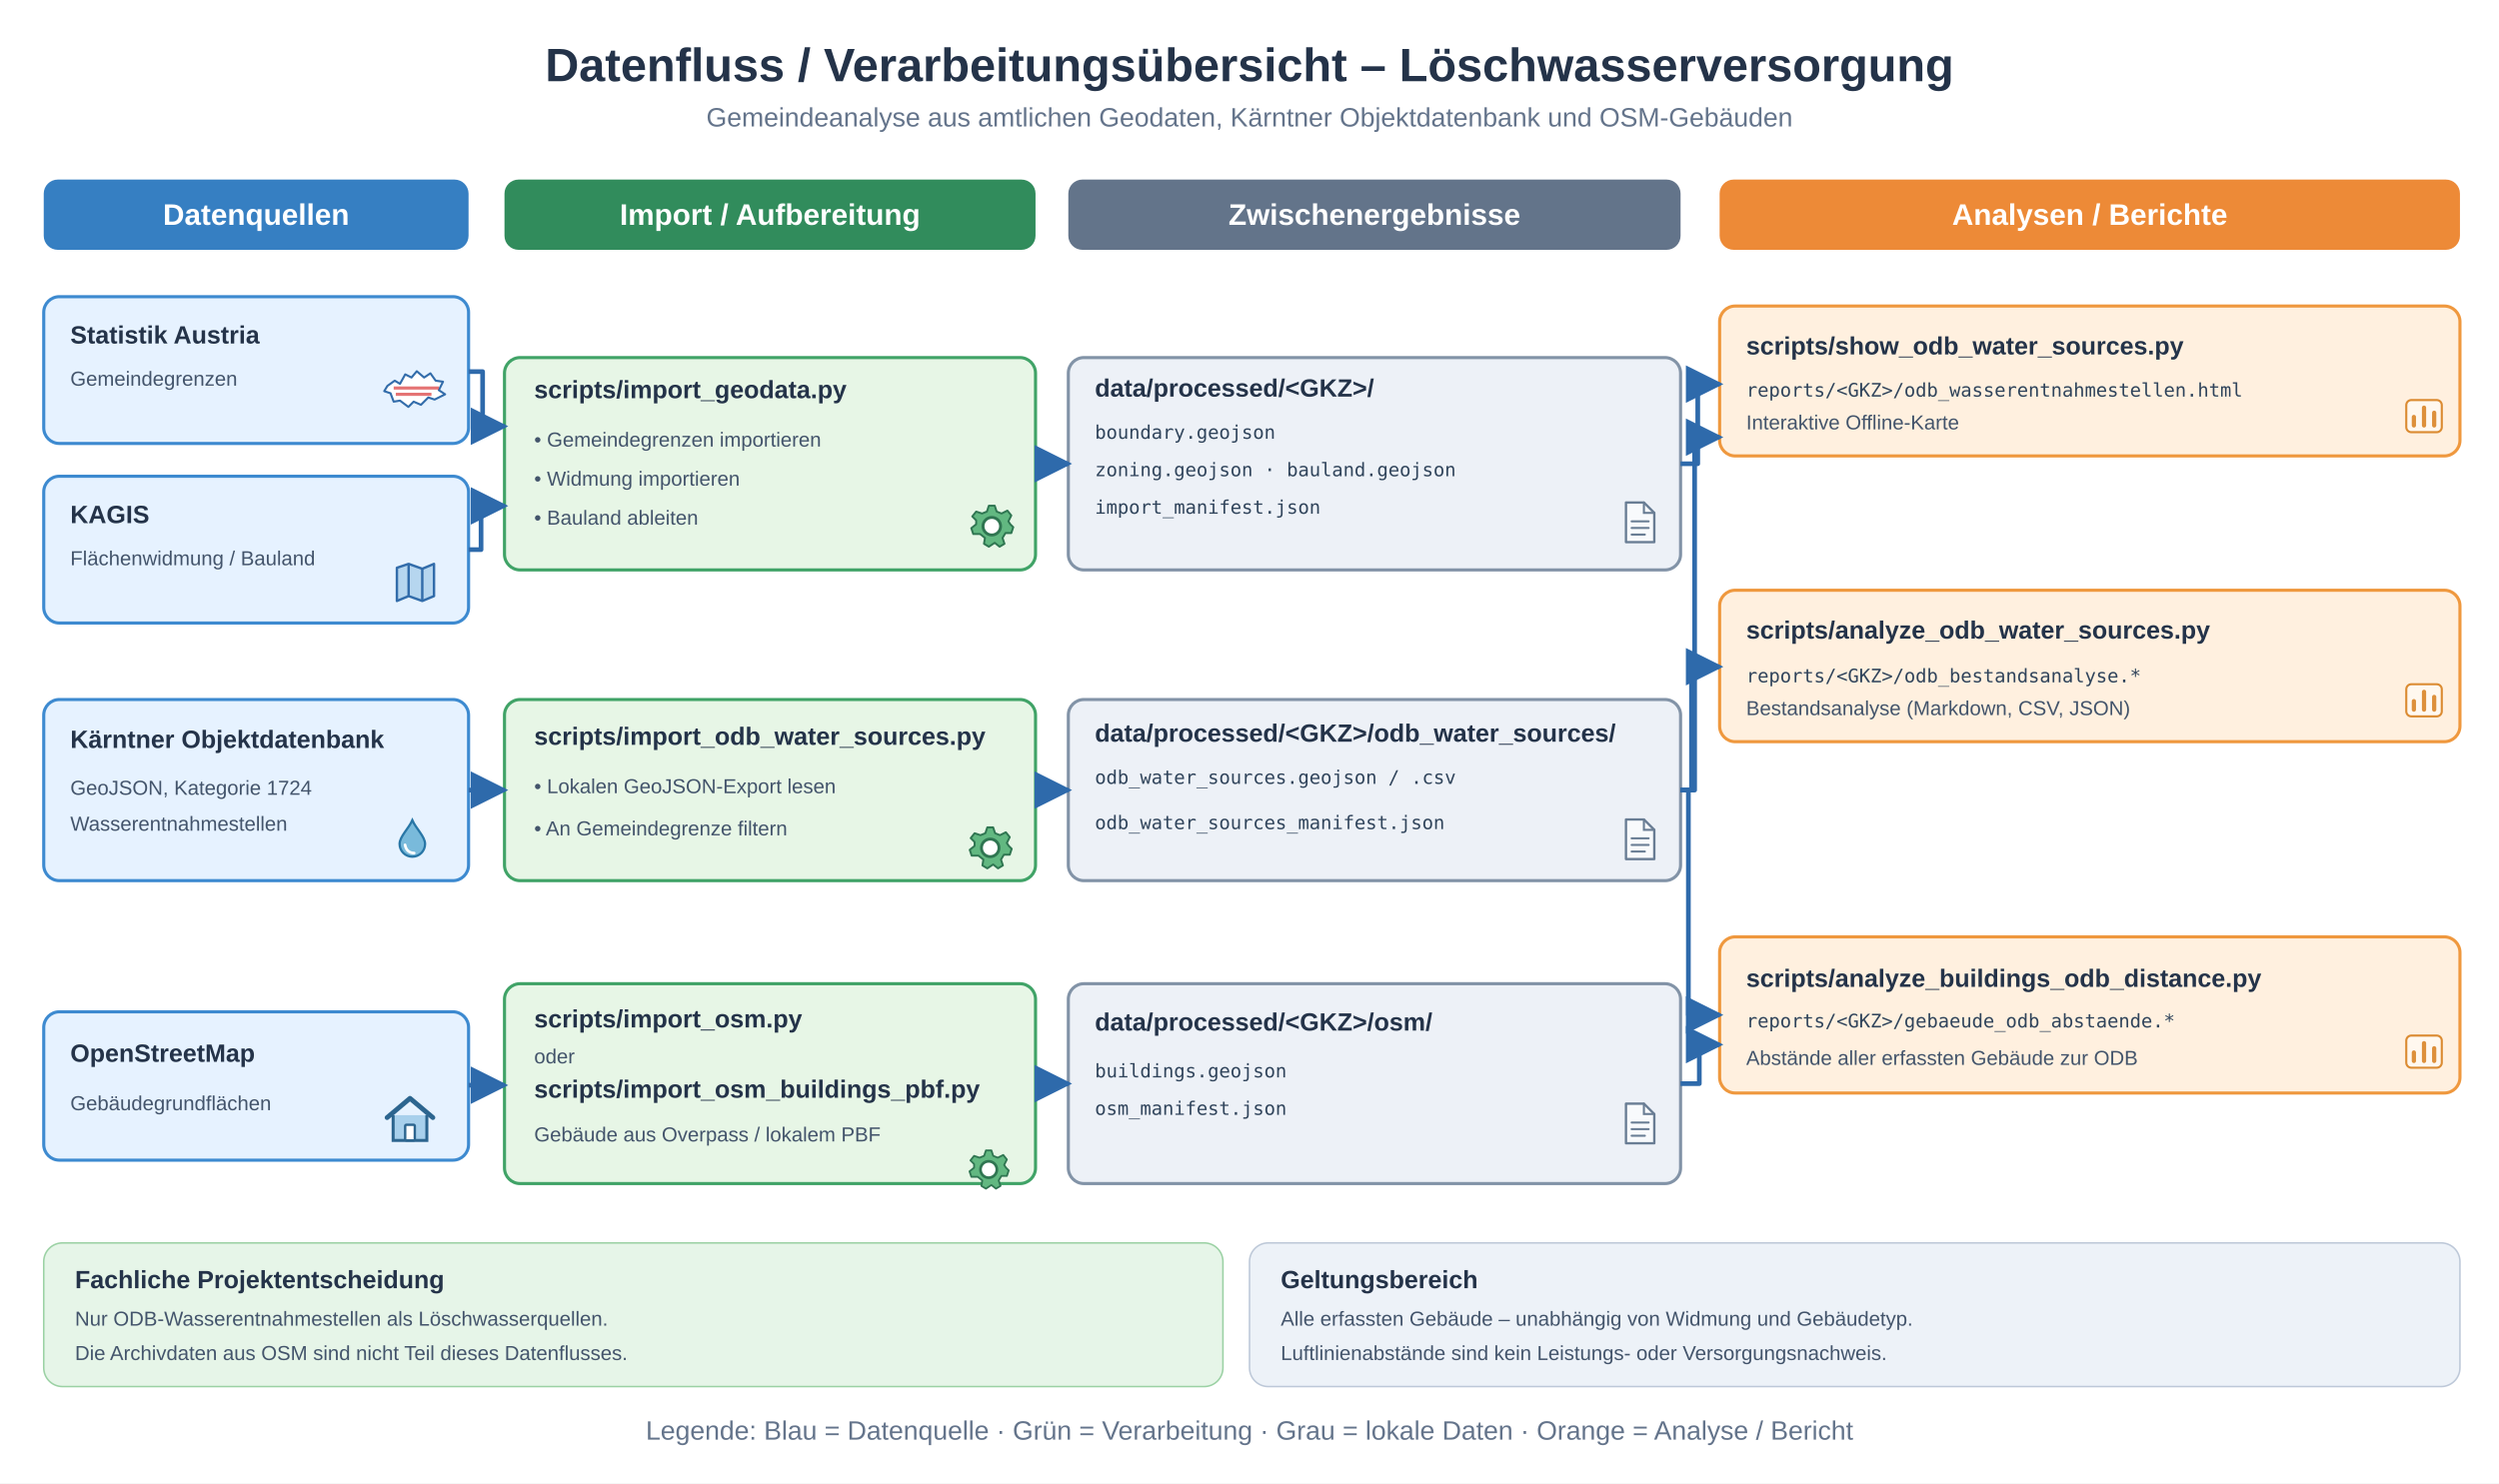
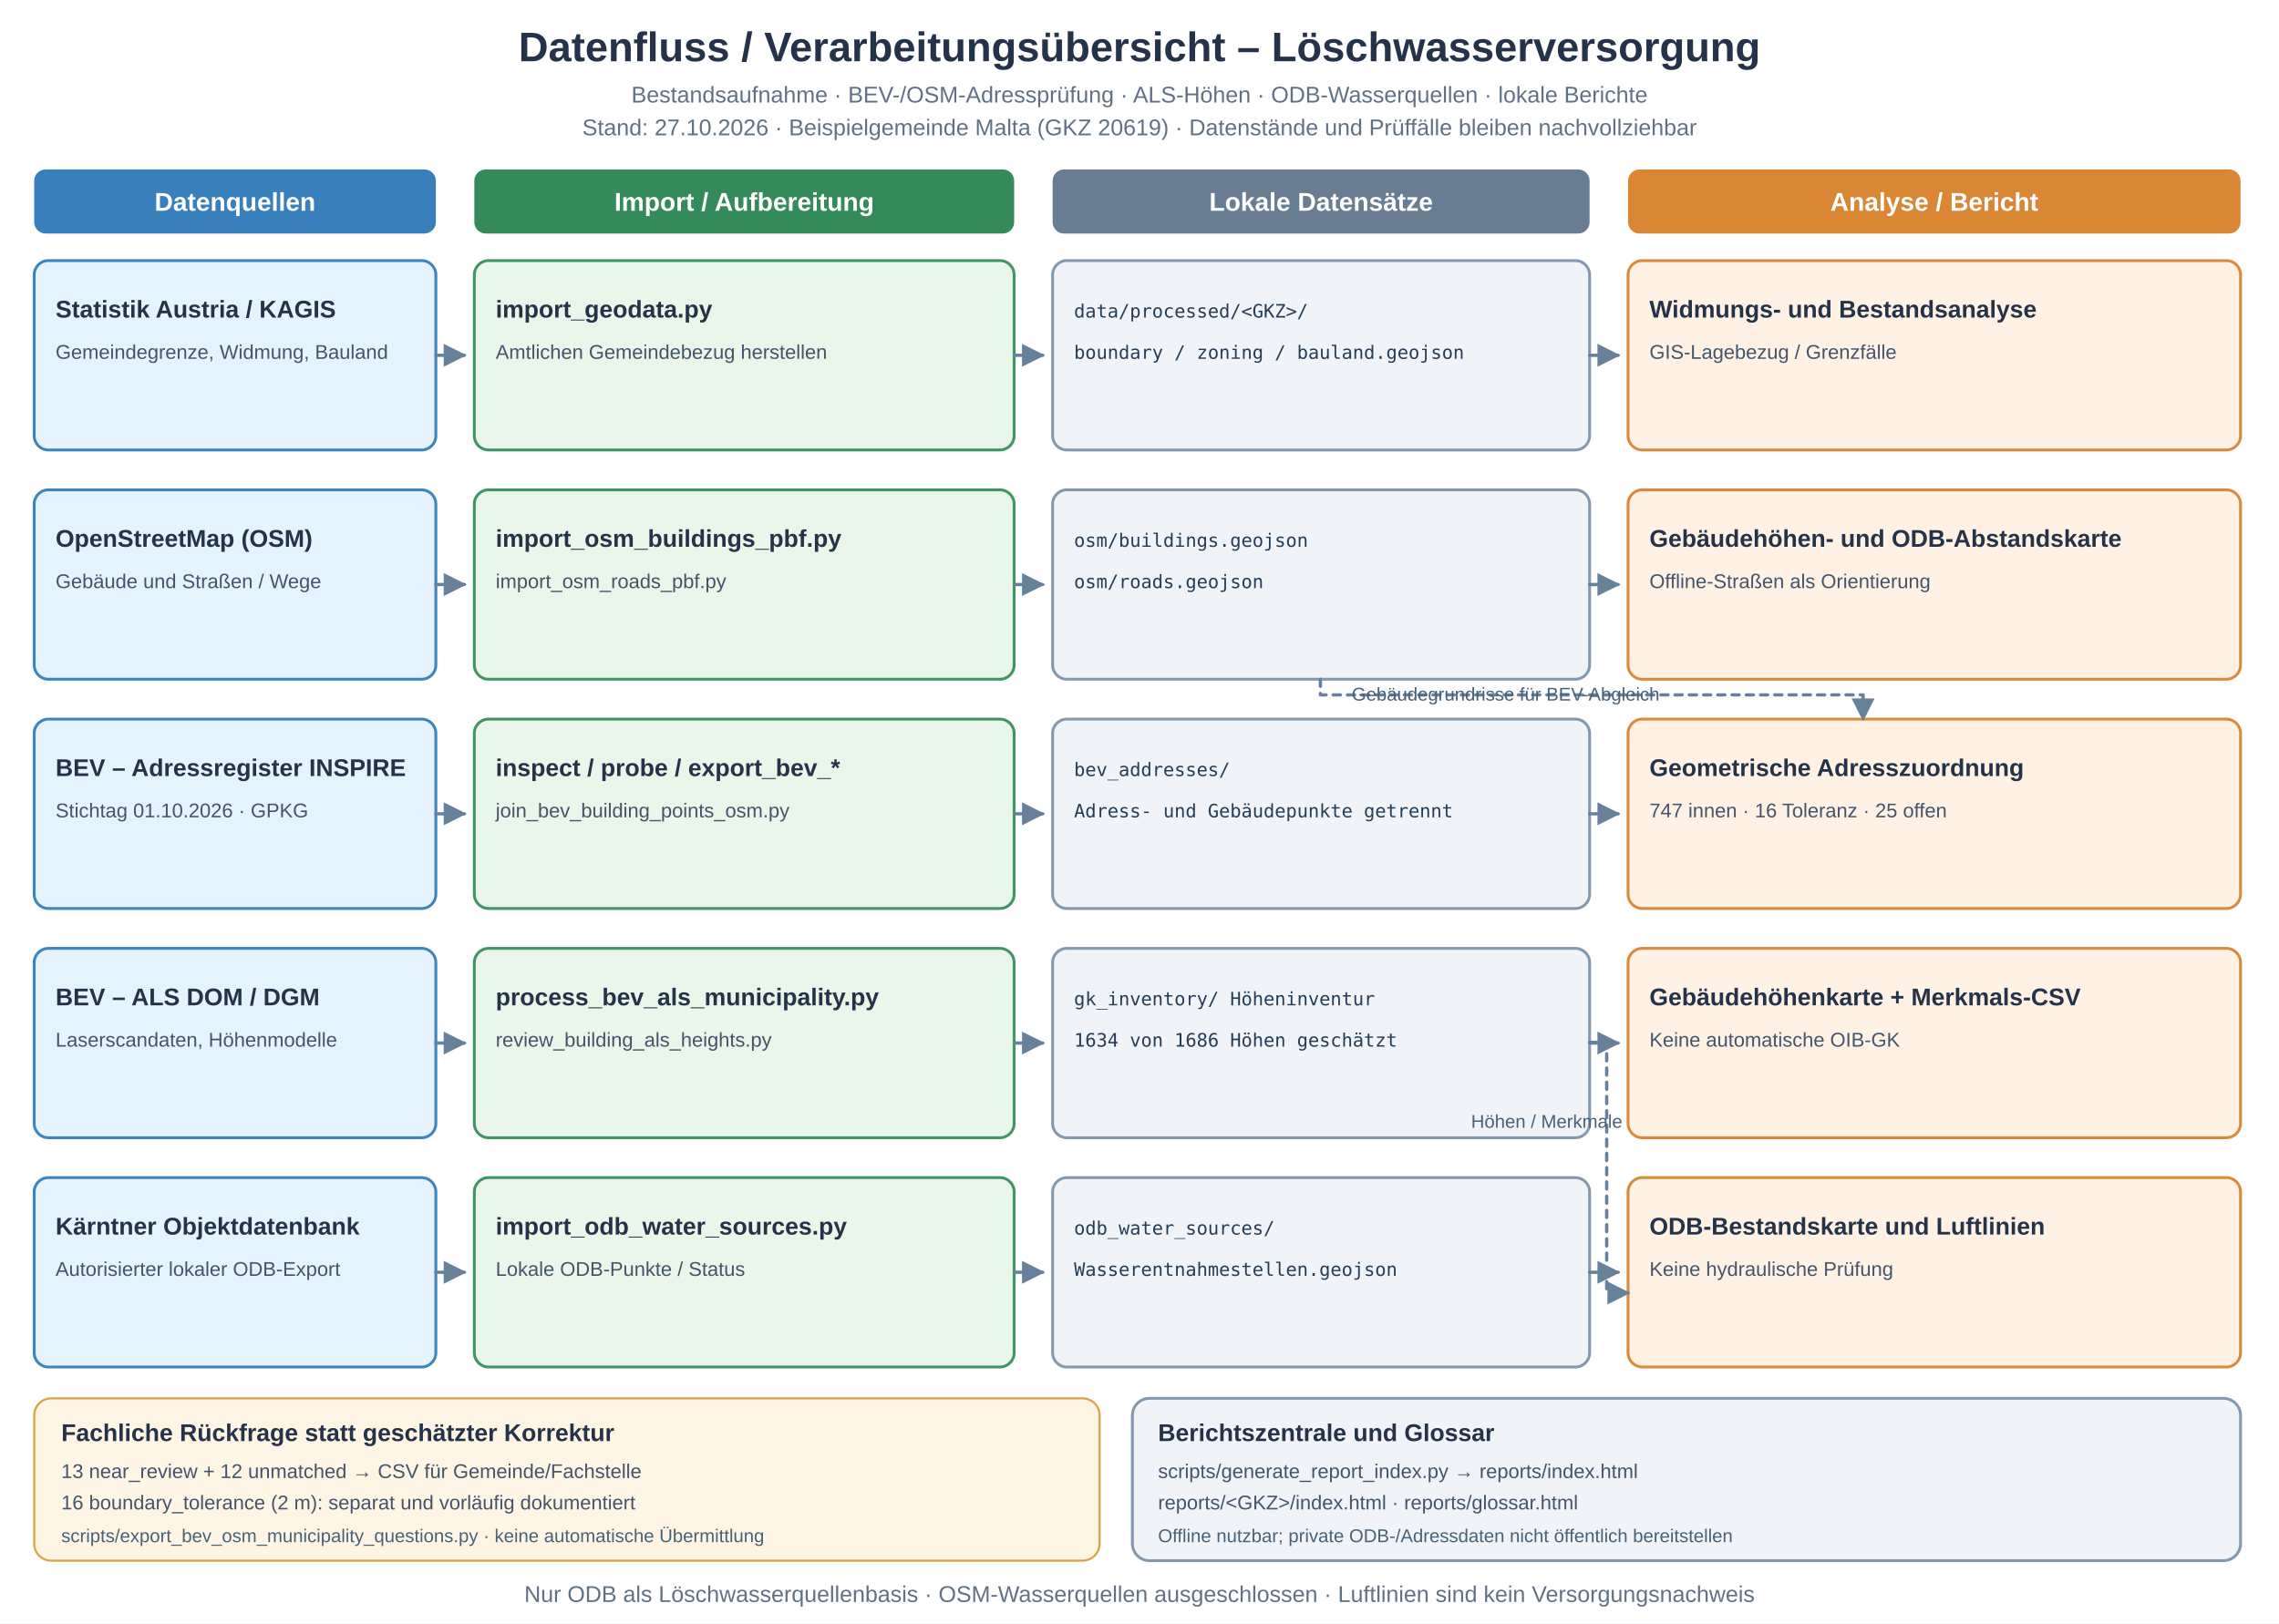
- <svg xmlns="http://www.w3.org/2000/svg" width="1600" height="950" viewBox="0 0 1600 950" role="img" aria-labelledby="title description">
+ <svg xmlns="http://www.w3.org/2000/svg" width="1600" height="1140" viewBox="0 0 1600 1140" role="img" aria-labelledby="title description">
  <style>
text{font-family:Arial,Helvetica,sans-serif;fill:#243349}
- .h{font-size:30px;font-weight:700}.sub{font-size:17px;fill:#64748b}
- .head{font-size:19px;font-weight:700;fill:white}
- .name{font-size:16px;font-weight:700}
- .info{font-size:13px;fill:#43546b}
- .path{font-family:Consolas,monospace;font-size:12px;fill:#30445b}
- .arrow{fill:none;stroke:#2e6aab;stroke-width:3;stroke-linejoin:round}
- .source{fill:#e6f2ff;stroke:#3d8ad0;stroke-width:2}
- .process{fill:#e7f6e6;stroke:#40a367;stroke-width:2}
- .file{fill:#edf1f7;stroke:#8293a7;stroke-width:2}
- .analysis{fill:#fff0df;stroke:#ef983e;stroke-width:2}
+ .title{font-size:29px;font-weight:700}.subtitle{font-size:16px;fill:#617185}
+ .head{font-size:18px;fill:#fff;font-weight:700}
+ .name{font-size:17px;font-weight:700}.detail{font-size:14px;fill:#43546b}
+ .small{font-size:13px;fill:#476177}.mono{font-family:Consolas,monospace;font-size:13px;fill:#243d57}
+ .src{fill:#e7f2ff;stroke:#3e85be;stroke-width:2}
+ .proc{fill:#e9f6e9;stroke:#419565;stroke-width:2}
+ .dat{fill:#f0f3f8;stroke:#8499ae;stroke-width:2}
+ .out{fill:#fff2e5;stroke:#d88b3e;stroke-width:2}
+ .line{fill:none;stroke:#68819b;stroke-width:2.3;stroke-linecap:round;stroke-linejoin:round}
+ .flag{fill:#fff5e4;stroke:#daa44d;stroke-width:1.5}
</style>
  <defs>
-     <marker id="arr" viewBox="0 0 10 10" refX="9" refY="5" markerWidth="8" markerHeight="8" orient="auto-start-reverse">
-       <path d="M0 0 L10 5 L0 10Z" fill="#2e6aab" />
+     <marker id="arrow" viewBox="0 0 10 10" refX="9" refY="5" markerWidth="7" markerHeight="7" orient="auto-start-reverse">
+       <path d="M0 0L10 5L0 10Z" fill="#68819b" />
    </marker>
-     <symbol id="symbol-austria" viewBox="0 0 64 48">
-       <path d="M6 22 13 17 18 20 23 11 29 14 34 8 41 14 47 10 52 17 59 18 55 26 61 30 51 35 45 33 38 40 31 37 26 42 18 36 12 37 9 29 3 27Z" fill="#fff" stroke="#326caa" stroke-width="2" stroke-linejoin="round" />
-       <path d="M12 24 55 24 M14 30 48 30" stroke="#df5151" stroke-width="3" opacity=".8" />
-     </symbol>
-     <symbol id="symbol-map" viewBox="0 0 48 48">
-       <path d="M5 9 17 5 31 10 43 5V38L31 43 17 38 5 43Z" fill="#b6d6ef" stroke="#326caa" stroke-width="2.5" stroke-linejoin="round" />
-       <path d="M17 5V38M31 10V43" stroke="#326caa" stroke-width="2.5" fill="none" />
-     </symbol>
-     <symbol id="symbol-water" viewBox="0 0 48 48">
-       <path d="M24 4C20 13 10 22 10 30a14 14 0 0 0 28 0C38 22 28 13 24 4Z" fill="#79badb" stroke="#2876a6" stroke-width="2.5" />
-       <path d="M16 31c1 6 5 9 10 9" fill="none" stroke="white" stroke-width="3" stroke-linecap="round" />
-     </symbol>
-     <symbol id="symbol-house" viewBox="0 0 48 48">
-       <path d="M5 23 24 7 43 23" stroke="#2c658f" stroke-width="4" fill="none" stroke-linejoin="round" stroke-linecap="round" />
-       <path d="M10 21V42H38V21" fill="#a8d0ec" stroke="#2c658f" stroke-width="2.5" />
-       <rect x="20" y="29" width="8" height="13" rx="1" fill="white" stroke="#2c658f" stroke-width="2" />
-     </symbol>
-     <symbol id="symbol-gear" viewBox="0 0 48 48">
-       <path d="M21 3H27L29 9 34 11 40 8 44 13 41 19 43 22 46 25 44 31 38 31 35 36 37 42 32 45 27 41 21 45 16 42 17 36 12 32 5 32 3 26 8 22 8 18 4 14 8 9 14 11 19 9Z" fill="#62b881" stroke="#2f7551" stroke-width="2" stroke-linejoin="round" />
-       <circle cx="24" cy="24" r="9" fill="white" stroke="#2f7551" stroke-width="3" />
-     </symbol>
-     <symbol id="symbol-file" viewBox="0 0 48 48">
-       <path d="M10 3H29L40 14V45H10Z" fill="#f8fafc" stroke="#697d94" stroke-width="2.5" stroke-linejoin="round" />
-       <path d="M29 3V14H40M16 23H34M16 30H34M16 37H30" fill="none" stroke="#697d94" stroke-width="2.2" stroke-linecap="round" />
-     </symbol>
-     <symbol id="symbol-chart" viewBox="0 0 48 48">
-       <rect x="3" y="5" width="42" height="38" rx="6" fill="#fff8ef" stroke="#db8b31" stroke-width="2.5" />
-       <path d="M12 35V25M24 35V14M36 35V20" fill="none" stroke="#dd903b" stroke-width="5" stroke-linecap="round" />
-     </symbol>
  </defs>
-   <rect width="1600" height="950" fill="#fff" />
-   <text x="800" y="52" text-anchor="middle" class="h">Datenfluss / Verarbeitungsübersicht – Löschwasserversorgung</text>
-   <text x="800" y="81" text-anchor="middle" class="sub">Gemeindeanalyse aus amtlichen Geodaten, Kärntner Objektdatenbank und OSM-Gebäuden</text>
-   <rect x="28" y="115" width="272" height="45" rx="9" fill="#367fc2" />
-   <text x="164" y="144" text-anchor="middle" class="head">Datenquellen</text>
-   <rect x="323" y="115" width="340" height="45" rx="9" fill="#318c5c" />
-   <text x="493" y="144" text-anchor="middle" class="head">Import / Aufbereitung</text>
-   <rect x="684" y="115" width="392" height="45" rx="9" fill="#63748a" />
-   <text x="880" y="144" text-anchor="middle" class="head">Zwischenergebnisse</text>
-   <rect x="1101" y="115" width="474" height="45" rx="9" fill="#ed8a37" />
-   <text x="1338" y="144" text-anchor="middle" class="head">Analysen / Berichte</text>
-   <rect class="source" x="28" y="190" width="272" height="94" rx="10" />
-   <text class="name" x="45" y="220">Statistik Austria</text>
-   <text class="info" x="45" y="247">Gemeindegrenzen</text>
-   <use href="#symbol-austria" x="244" y="232" width="43" height="33" />
-   <rect class="source" x="28" y="305" width="272" height="94" rx="10" />
-   <text class="name" x="45" y="335">KAGIS</text>
-   <text class="info" x="45" y="362">Flächenwidmung / Bauland</text>
-   <use href="#symbol-map" x="251" y="358" width="30" height="30" />
-   <rect class="source" x="28" y="448" width="272" height="116" rx="10" />
-   <text class="name" x="45" y="479">Kärntner Objektdatenbank</text>
-   <text class="info" x="45" y="509">GeoJSON, Kategorie 1724</text>
-   <text class="info" x="45" y="532">Wasserentnahmestellen</text>
-   <use href="#symbol-water" x="250" y="522" width="28" height="30" />
-   <rect class="source" x="28" y="648" width="272" height="95" rx="10" />
-   <text class="name" x="45" y="680">OpenStreetMap</text>
-   <text class="info" x="45" y="711">Gebäudegrundflächen</text>
-   <use href="#symbol-house" x="244" y="698" width="37" height="37" />
-   <rect class="process" x="323" y="229" width="340" height="136" rx="10" />
-   <text class="name" x="342" y="255">scripts/import_geodata.py</text>
-   <text class="info" x="342" y="286">• Gemeindegrenzen importieren</text>
-   <text class="info" x="342" y="311">• Widmung importieren</text>
-   <text class="info" x="342" y="336">• Bauland ableiten</text>
-   <use href="#symbol-gear" x="620" y="322" width="30" height="30" />
-   <rect class="process" x="323" y="448" width="340" height="116" rx="10" />
-   <text class="name" x="342" y="477">scripts/import_odb_water_sources.py</text>
-   <text class="info" x="342" y="508">• Lokalen GeoJSON-Export lesen</text>
-   <text class="info" x="342" y="535">• An Gemeindegrenze filtern</text>
-   <use href="#symbol-gear" x="619" y="528" width="30" height="30" />
-   <rect class="process" x="323" y="630" width="340" height="128" rx="10" />
-   <text class="name" x="342" y="658">scripts/import_osm.py</text>
-   <text class="info" x="342" y="681">oder</text>
-   <text class="name" x="342" y="703">scripts/import_osm_buildings_pbf.py</text>
-   <text class="info" x="342" y="731">Gebäude aus Overpass / lokalem PBF</text>
-   <use href="#symbol-gear" x="619" y="735" width="28" height="28" />
-   <rect class="file" x="684" y="229" width="392" height="136" rx="10" />
-   <text class="name" x="701" y="254">data/processed/&lt;GKZ&gt;/</text>
-   <text class="path" x="701" y="281">boundary.geojson</text>
-   <text class="path" x="701" y="305">zoning.geojson · bauland.geojson</text>
-   <text class="path" x="701" y="329">import_manifest.json</text>
-   <use href="#symbol-file" x="1035" y="320" width="29" height="29" />
-   <rect class="file" x="684" y="448" width="392" height="116" rx="10" />
-   <text class="name" x="701" y="475">data/processed/&lt;GKZ&gt;/odb_water_sources/</text>
-   <text class="path" x="701" y="502">odb_water_sources.geojson / .csv</text>
-   <text class="path" x="701" y="531">odb_water_sources_manifest.json</text>
-   <use href="#symbol-file" x="1035" y="523" width="29" height="29" />
-   <rect class="file" x="684" y="630" width="392" height="128" rx="10" />
-   <text class="name" x="701" y="660">data/processed/&lt;GKZ&gt;/osm/</text>
-   <text class="path" x="701" y="690">buildings.geojson</text>
-   <text class="path" x="701" y="714">osm_manifest.json</text>
-   <use href="#symbol-file" x="1035" y="705" width="29" height="29" />
-   <rect class="analysis" x="1101" y="196" width="474" height="96" rx="10" />
-   <text class="name" x="1118" y="227">scripts/show_odb_water_sources.py</text>
-   <text class="path" x="1118" y="254">reports/&lt;GKZ&gt;/odb_wasserentnahmestellen.html</text>
-   <text class="info" x="1118" y="275">Interaktive Offline-Karte</text>
-   <use href="#symbol-chart" x="1539" y="253" width="26" height="27" />
-   <rect class="analysis" x="1101" y="378" width="474" height="97" rx="10" />
-   <text class="name" x="1118" y="409">scripts/analyze_odb_water_sources.py</text>
-   <text class="path" x="1118" y="437">reports/&lt;GKZ&gt;/odb_bestandsanalyse.*</text>
-   <text class="info" x="1118" y="458">Bestandsanalyse (Markdown, CSV, JSON)</text>
-   <use href="#symbol-chart" x="1539" y="435" width="26" height="27" />
-   <rect class="analysis" x="1101" y="600" width="474" height="100" rx="10" />
-   <text class="name" x="1118" y="632">scripts/analyze_buildings_odb_distance.py</text>
-   <text class="path" x="1118" y="658">reports/&lt;GKZ&gt;/gebaeude_odb_abstaende.*</text>
-   <text class="info" x="1118" y="682">Abstände aller erfassten Gebäude zur ODB</text>
-   <use href="#symbol-chart" x="1539" y="660" width="26" height="27" />
-   <path class="arrow" marker-end="url(#arr)" d="M300 238H309V273H323" />
-   <path class="arrow" marker-end="url(#arr)" d="M300 352H308V324H323" />
-   <path class="arrow" marker-end="url(#arr)" d="M300 506H323" />
-   <path class="arrow" marker-end="url(#arr)" d="M300 695H323" />
-   <path class="arrow" marker-end="url(#arr)" d="M663 297H684" />
-   <path class="arrow" marker-end="url(#arr)" d="M663 506H684" />
-   <path class="arrow" marker-end="url(#arr)" d="M663 694H684" />
-   <path class="arrow" marker-end="url(#arr)" d="M1076 297H1087V246H1101" />
-   <path class="arrow" marker-end="url(#arr)" d="M1076 506H1083V427H1101" />
-   <path class="arrow" marker-end="url(#arr)" d="M1076 506H1085V280H1101" />
-   <path class="arrow" marker-end="url(#arr)" d="M1076 506H1081V650H1101" />
-   <path class="arrow" marker-end="url(#arr)" d="M1076 694H1088V669H1101" />
-   <rect x="28" y="796" width="755" height="92" rx="12" fill="#e6f5e8" stroke="#9bd1a4" />
-   <text x="48" y="825" class="name">Fachliche Projektentscheidung</text>
-   <text x="48" y="849" class="info">Nur ODB-Wasserentnahmestellen als Löschwasserquellen.</text>
-   <text x="48" y="871" class="info">Die Archivdaten aus OSM sind nicht Teil dieses Datenflusses.</text>
-   <rect x="800" y="796" width="775" height="92" rx="12" fill="#edf2f8" stroke="#bdc8d8" />
-   <text x="820" y="825" class="name">Geltungsbereich</text>
-   <text x="820" y="849" class="info">Alle erfassten Gebäude – unabhängig von Widmung und Gebäudetyp.</text>
-   <text x="820" y="871" class="info">Luftlinienabstände sind kein Leistungs- oder Versorgungsnachweis.</text>
-   <text x="800" y="922" text-anchor="middle" class="sub">Legende: Blau = Datenquelle · Grün = Verarbeitung · Grau = lokale Daten · Orange = Analyse / Bericht</text>
+   <rect width="1600" height="1140" fill="#fff" />
+   <text x="800" y="43" text-anchor="middle" class="title">Datenfluss / Verarbeitungsübersicht – Löschwasserversorgung</text>
+   <text x="800" y="72" text-anchor="middle" class="subtitle">Bestandsaufnahme · BEV-/OSM-Adressprüfung · ALS-Höhen · ODB-Wasserquellen · lokale Berichte</text>
+   <text x="800" y="95" text-anchor="middle" class="subtitle">Stand: 27.10.2026 · Beispielgemeinde Malta (GKZ 20619) · Datenstände und Prüffälle bleiben nachvollziehbar</text>
+   <rect x="24" y="119" width="282" height="45" rx="8" fill="#397fbb" />
+   <text x="165" y="148" class="head" text-anchor="middle">Datenquellen</text>
+   <rect x="333" y="119" width="379" height="45" rx="8" fill="#348b59" />
+   <text x="522.5" y="148" class="head" text-anchor="middle">Import / Aufbereitung</text>
+   <rect x="739" y="119" width="377" height="45" rx="8" fill="#687d91" />
+   <text x="927.5" y="148" class="head" text-anchor="middle">Lokale Datensätze</text>
+   <rect x="1143" y="119" width="430" height="45" rx="8" fill="#d98635" />
+   <text x="1358" y="148" class="head" text-anchor="middle">Analyse / Bericht</text>
+   <rect class="src" x="24" y="183" width="282" height="133" rx="10" />
+   <text x="39" y="223" class="name">Statistik Austria / KAGIS</text>
+   <text x="39" y="252" class="detail">Gemeindegrenze, Widmung, Bauland</text>
+   <path class="line" marker-end="url(#arrow)" d="M306 249.5 H326" />
+   <rect class="proc" x="333" y="183" width="379" height="133" rx="10" />
+   <text x="348" y="223" class="name">import_geodata.py</text>
+   <text x="348" y="252" class="detail">Amtlichen Gemeindebezug herstellen</text>
+   <path class="line" marker-end="url(#arrow)" d="M712 249.5 H732" />
+   <rect class="dat" x="739" y="183" width="377" height="133" rx="10" />
+   <text x="754" y="223" class="mono">data/processed/&lt;GKZ&gt;/</text>
+   <text x="754" y="252" class="mono">boundary / zoning / bauland.geojson</text>
+   <path class="line" marker-end="url(#arrow)" d="M1116 249.5 H1136" />
+   <rect class="out" x="1143" y="183" width="430" height="133" rx="10" />
+   <text x="1158" y="223" class="name">Widmungs- und Bestandsanalyse</text>
+   <text x="1158" y="252" class="detail">GIS-Lagebezug / Grenzfälle</text>
+   <rect class="src" x="24" y="344" width="282" height="133" rx="10" />
+   <text x="39" y="384" class="name">OpenStreetMap (OSM)</text>
+   <text x="39" y="413" class="detail">Gebäude und Straßen / Wege</text>
+   <path class="line" marker-end="url(#arrow)" d="M306 410.5 H326" />
+   <rect class="proc" x="333" y="344" width="379" height="133" rx="10" />
+   <text x="348" y="384" class="name">import_osm_buildings_pbf.py</text>
+   <text x="348" y="413" class="detail">import_osm_roads_pbf.py</text>
+   <path class="line" marker-end="url(#arrow)" d="M712 410.5 H732" />
+   <rect class="dat" x="739" y="344" width="377" height="133" rx="10" />
+   <text x="754" y="384" class="mono">osm/buildings.geojson</text>
+   <text x="754" y="413" class="mono">osm/roads.geojson</text>
+   <path class="line" marker-end="url(#arrow)" d="M1116 410.5 H1136" />
+   <rect class="out" x="1143" y="344" width="430" height="133" rx="10" />
+   <text x="1158" y="384" class="name">Gebäudehöhen- und ODB-Abstandskarte</text>
+   <text x="1158" y="413" class="detail">Offline-Straßen als Orientierung</text>
+   <rect class="src" x="24" y="505" width="282" height="133" rx="10" />
+   <text x="39" y="545" class="name">BEV – Adressregister INSPIRE</text>
+   <text x="39" y="574" class="detail">Stichtag 01.10.2026 · GPKG</text>
+   <path class="line" marker-end="url(#arrow)" d="M306 571.5 H326" />
+   <rect class="proc" x="333" y="505" width="379" height="133" rx="10" />
+   <text x="348" y="545" class="name">inspect / probe / export_bev_*</text>
+   <text x="348" y="574" class="detail">join_bev_building_points_osm.py</text>
+   <path class="line" marker-end="url(#arrow)" d="M712 571.5 H732" />
+   <rect class="dat" x="739" y="505" width="377" height="133" rx="10" />
+   <text x="754" y="545" class="mono">bev_addresses/</text>
+   <text x="754" y="574" class="mono">Adress- und Gebäudepunkte getrennt</text>
+   <path class="line" marker-end="url(#arrow)" d="M1116 571.5 H1136" />
+   <rect class="out" x="1143" y="505" width="430" height="133" rx="10" />
+   <text x="1158" y="545" class="name">Geometrische Adresszuordnung</text>
+   <text x="1158" y="574" class="detail">747 innen · 16 Toleranz · 25 offen</text>
+   <rect class="src" x="24" y="666" width="282" height="133" rx="10" />
+   <text x="39" y="706" class="name">BEV – ALS DOM / DGM</text>
+   <text x="39" y="735" class="detail">Laserscandaten, Höhenmodelle</text>
+   <path class="line" marker-end="url(#arrow)" d="M306 732.5 H326" />
+   <rect class="proc" x="333" y="666" width="379" height="133" rx="10" />
+   <text x="348" y="706" class="name">process_bev_als_municipality.py</text>
+   <text x="348" y="735" class="detail">review_building_als_heights.py</text>
+   <path class="line" marker-end="url(#arrow)" d="M712 732.5 H732" />
+   <rect class="dat" x="739" y="666" width="377" height="133" rx="10" />
+   <text x="754" y="706" class="mono">gk_inventory/ Höheninventur</text>
+   <text x="754" y="735" class="mono">1634 von 1686 Höhen geschätzt</text>
+   <path class="line" marker-end="url(#arrow)" d="M1116 732.5 H1136" />
+   <rect class="out" x="1143" y="666" width="430" height="133" rx="10" />
+   <text x="1158" y="706" class="name">Gebäudehöhenkarte + Merkmals-CSV</text>
+   <text x="1158" y="735" class="detail">Keine automatische OIB-GK</text>
+   <rect class="src" x="24" y="827" width="282" height="133" rx="10" />
+   <text x="39" y="867" class="name">Kärntner Objektdatenbank</text>
+   <text x="39" y="896" class="detail">Autorisierter lokaler ODB-Export</text>
+   <path class="line" marker-end="url(#arrow)" d="M306 893.5 H326" />
+   <rect class="proc" x="333" y="827" width="379" height="133" rx="10" />
+   <text x="348" y="867" class="name">import_odb_water_sources.py</text>
+   <text x="348" y="896" class="detail">Lokale ODB-Punkte / Status</text>
+   <path class="line" marker-end="url(#arrow)" d="M712 893.5 H732" />
+   <rect class="dat" x="739" y="827" width="377" height="133" rx="10" />
+   <text x="754" y="867" class="mono">odb_water_sources/</text>
+   <text x="754" y="896" class="mono">Wasserentnahmestellen.geojson</text>
+   <path class="line" marker-end="url(#arrow)" d="M1116 893.5 H1136" />
+   <rect class="out" x="1143" y="827" width="430" height="133" rx="10" />
+   <text x="1158" y="867" class="name">ODB-Bestandskarte und Luftlinien</text>
+   <text x="1158" y="896" class="detail">Keine hydraulische Prüfung</text>
+   <path class="line" stroke-dasharray="5 5" marker-end="url(#arrow)" d="M927 477 V488 H1308 V505" />
+   <text x="949" y="492" class="small">Gebäudegrundrisse für BEV-Abgleich</text>
+   <path class="line" stroke-dasharray="5 5" marker-end="url(#arrow)" d="M1116 732 H1128 V908 H1143" />
+   <text x="1139" y="792" text-anchor="end" class="small">Höhen / Merkmale</text>
+   <rect x="24" y="982" width="748" height="114" rx="12" class="flag" />
+   <text x="43" y="1012" class="name">Fachliche Rückfrage statt geschätzter Korrektur</text>
+   <text x="43" y="1038" class="detail">13 near_review + 12 unmatched → CSV für Gemeinde/Fachstelle</text>
+   <text x="43" y="1060" class="detail">16 boundary_tolerance (2 m): separat und vorläufig dokumentiert</text>
+   <text x="43" y="1083" class="small">scripts/export_bev_osm_municipality_questions.py · keine automatische Übermittlung</text>
+   <rect x="795" y="982" width="778" height="114" rx="12" class="dat" />
+   <text x="813" y="1012" class="name">Berichtszentrale und Glossar</text>
+   <text x="813" y="1038" class="detail">scripts/generate_report_index.py → reports/index.html</text>
+   <text x="813" y="1060" class="detail">reports/&lt;GKZ&gt;/index.html · reports/glossar.html</text>
+   <text x="813" y="1083" class="small">Offline nutzbar; private ODB-/Adressdaten nicht öffentlich bereitstellen</text>
+   <text x="800" y="1125" text-anchor="middle" class="subtitle">Nur ODB als Löschwasserquellenbasis · OSM-Wasserquellen ausgeschlossen · Luftlinien sind kein Versorgungsnachweis</text>
</svg>
